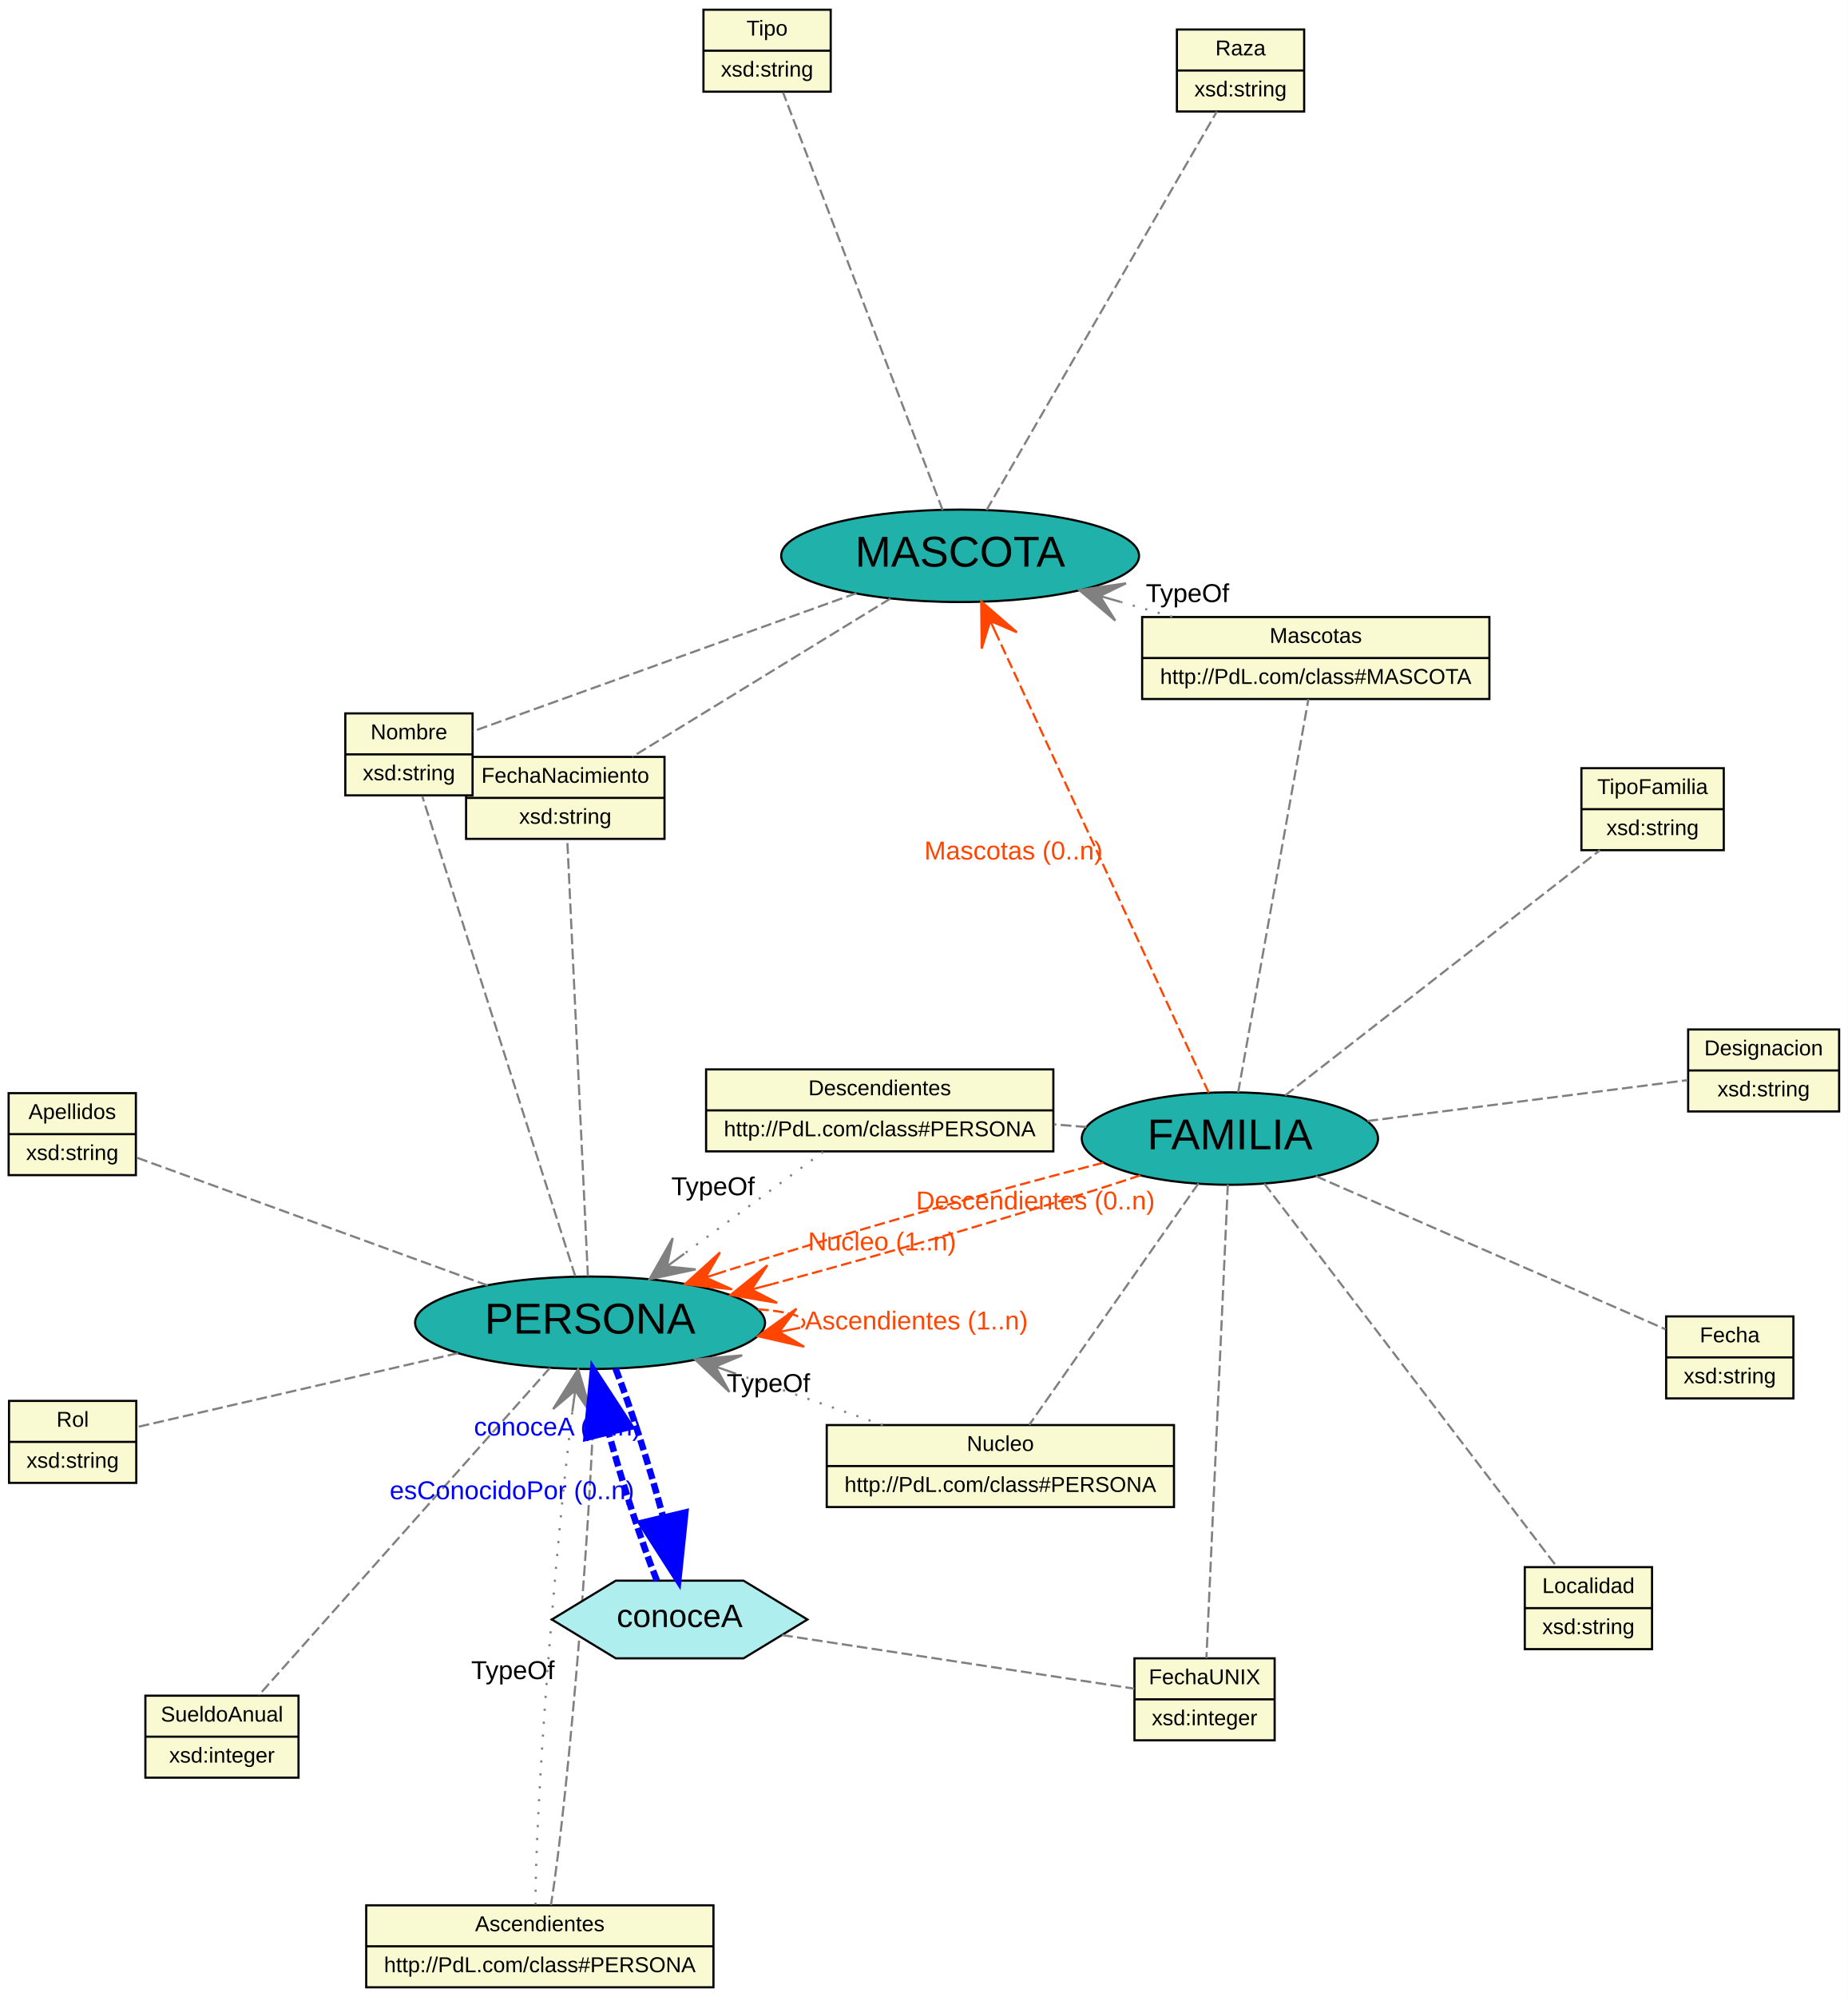
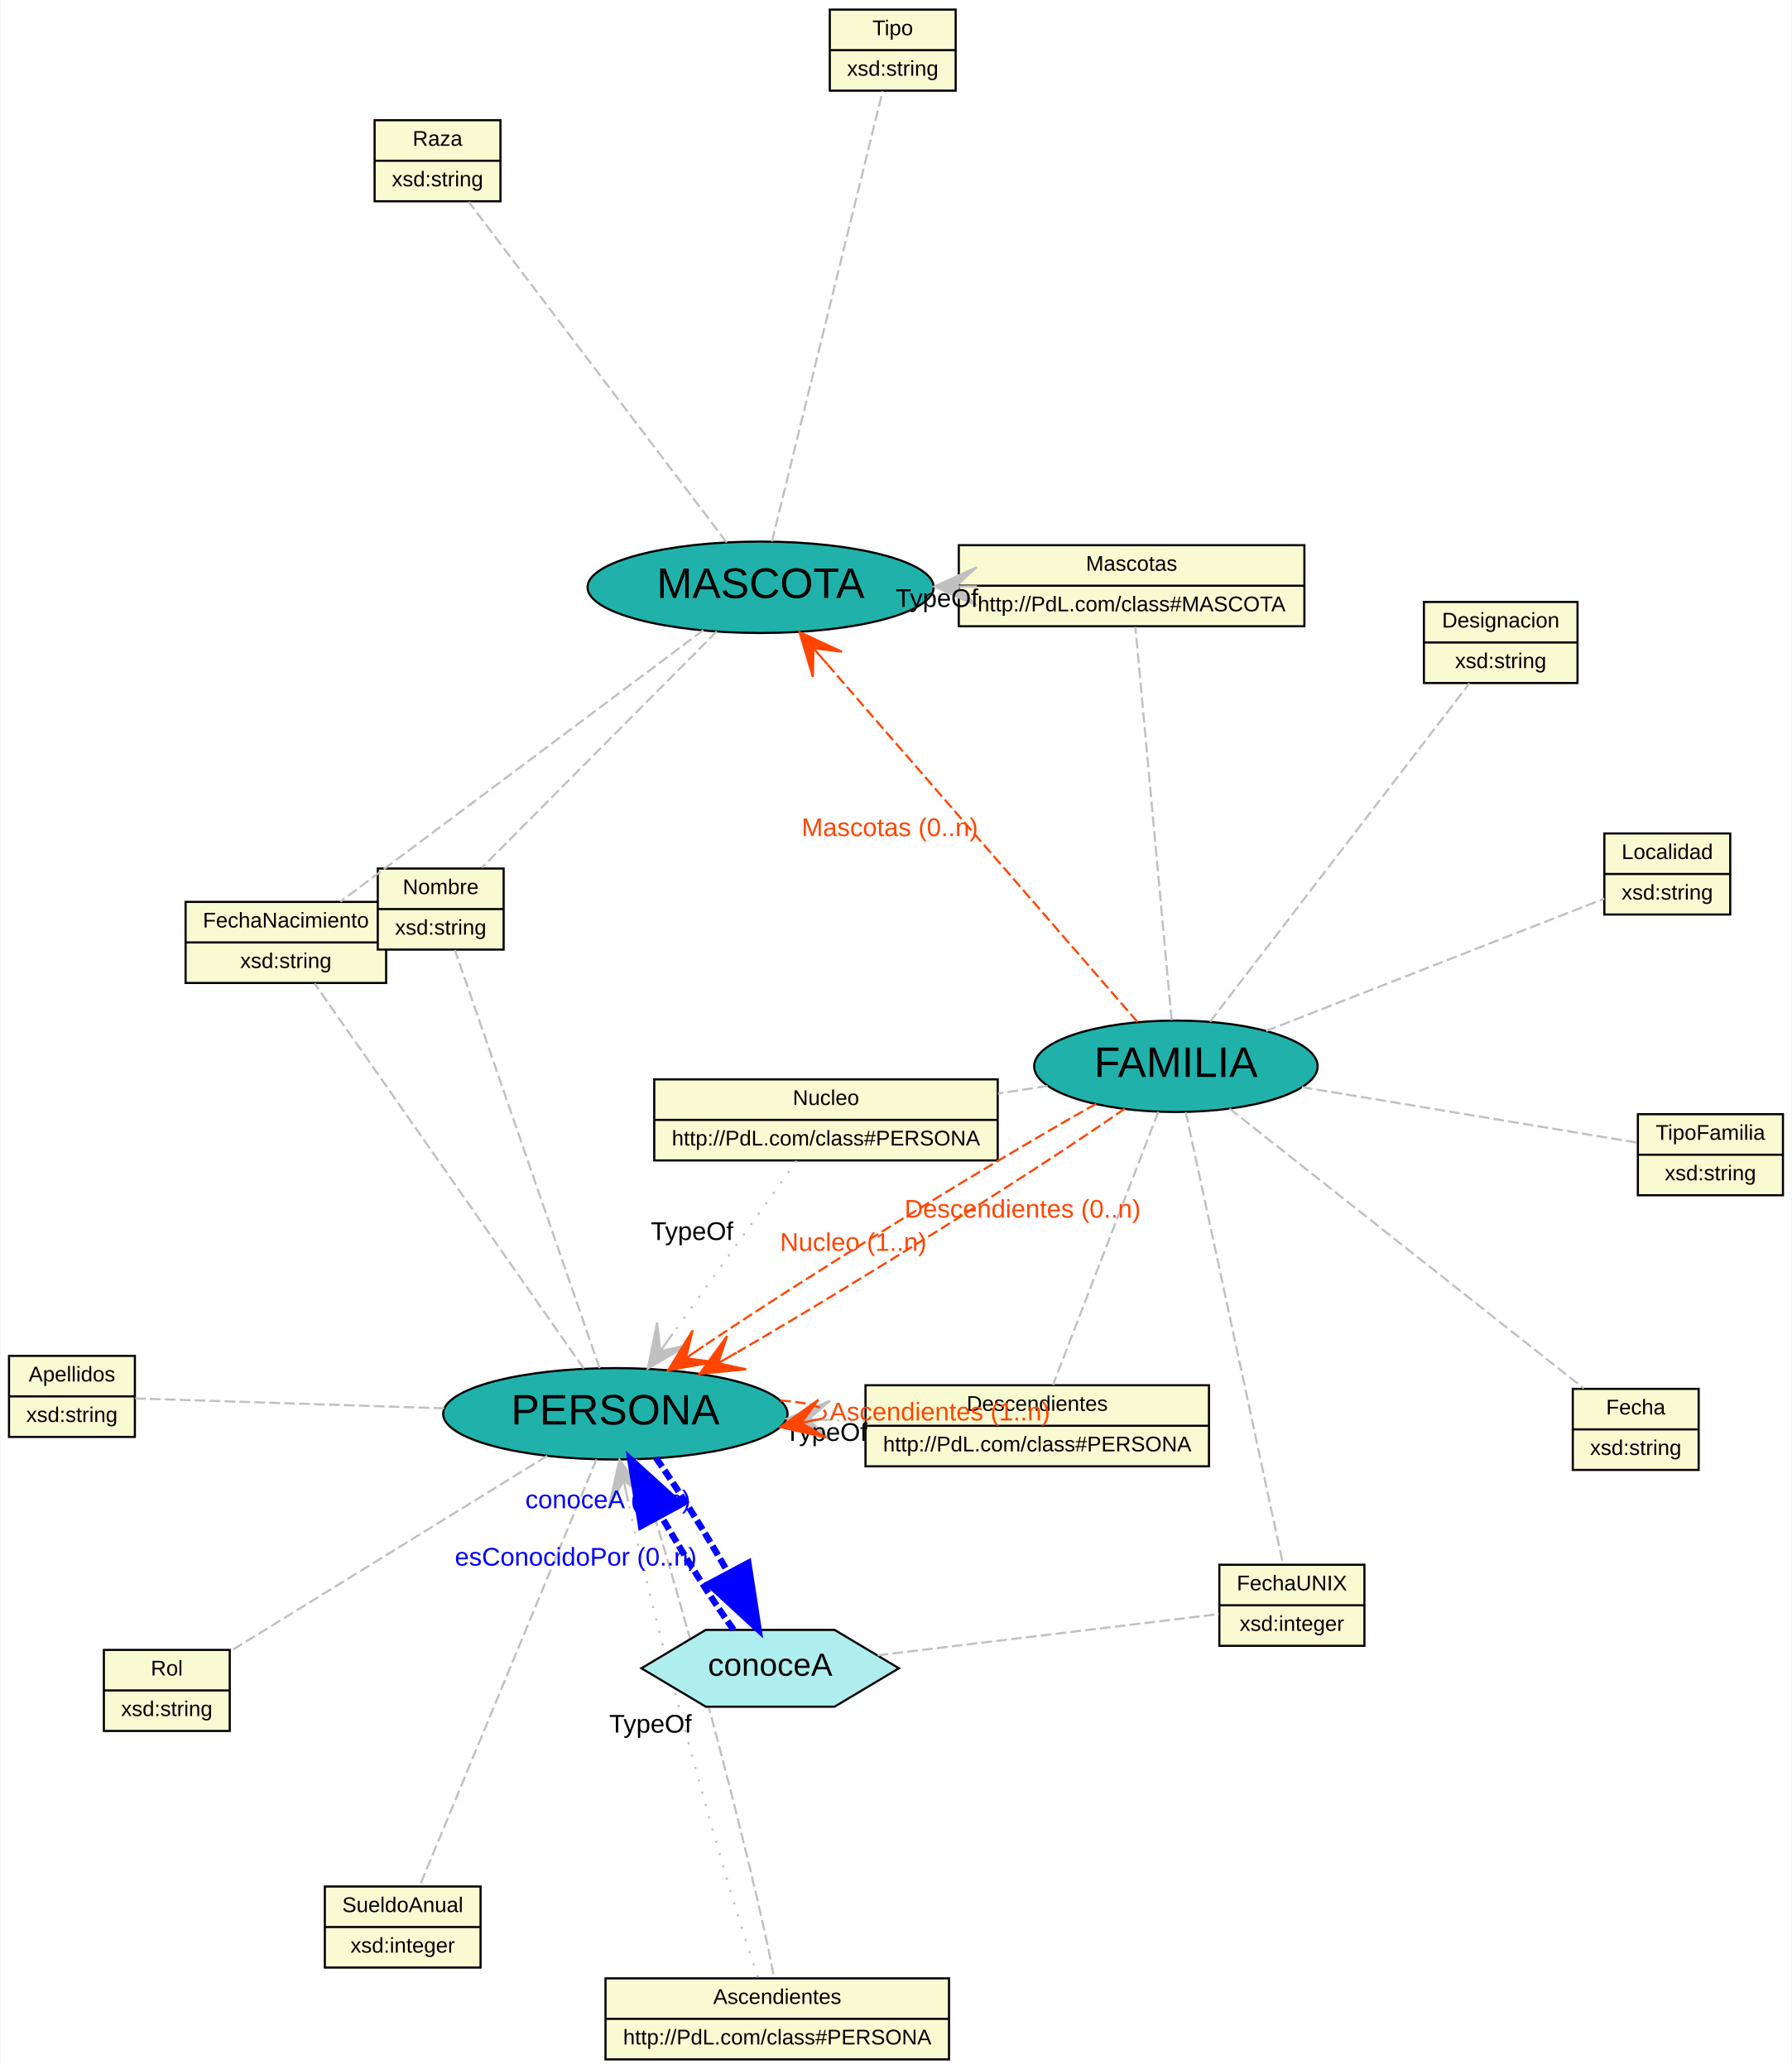
- <svg xmlns="http://www.w3.org/2000/svg" width="857pt" height="926pt" viewBox="0.00 0.00 856.71 925.69">
-   <g id="graph0" class="graph" transform="scale(1 1) rotate(0) translate(428.48 517.961)">
-     <polygon fill="white" stroke="none" points="-428.48,407.73 -428.48,-517.961 428.225,-517.961 428.225,407.73 -428.48,407.73" />
+ <svg xmlns="http://www.w3.org/2000/svg" width="840pt" height="970pt" viewBox="0.00 0.00 839.51 969.94">
+   <g id="graph0" class="graph" transform="scale(1 1) rotate(0) translate(4 965.9376)">
+     <polygon fill="#ffffff" stroke="transparent" points="-4,4 -4,-965.938 835.509,-965.938 835.509,4 -4,4" />
    <g id="node1" class="node">
-       <polygon fill="lightgoldenrodyellow" stroke="black" points="-424.48,26.758 -424.48,-11.242 -365.48,-11.242 -365.48,26.758 -424.48,26.758" />
-       <text text-anchor="middle" x="-394.98" y="0.757" font-family="Arial" font-size="10.00">Apellidos</text>
-       <polyline fill="none" stroke="black" points="-424.48,7.757 -365.48,7.757 " />
-       <text text-anchor="middle" x="-394.98" y="19.758" font-family="Arial" font-size="10.00">xsd:string</text>
+       <polygon fill="#fafad2" stroke="#000000" points="0,-292.314 0,-330.314 59,-330.314 59,-292.314 0,-292.314" />
+       <text text-anchor="middle" x="29.5" y="-318.314" font-family="Arial" font-size="10.00" fill="#000000">Apellidos</text>
+       <polyline fill="none" stroke="#000000" points="0,-311.314 59,-311.314 " />
+       <text text-anchor="middle" x="29.5" y="-299.314" font-family="Arial" font-size="10.00" fill="#000000">xsd:string</text>
    </g>
    <g id="node2" class="node">
-       <polygon fill="lightgoldenrodyellow" stroke="black" points="101.072,-193.94 101.072,-231.94 262.072,-231.94 262.072,-193.94 101.072,-193.94" />
-       <text text-anchor="middle" x="181.572" y="-219.94" font-family="Arial" font-size="10.00">Mascotas</text>
-       <polyline fill="none" stroke="black" points="101.072,-212.94 262.072,-212.94 " />
-       <text text-anchor="middle" x="181.572" y="-200.94" font-family="Arial" font-size="10.00">http://PdL.com/class#MASCOTA</text>
+       <polygon fill="#fafad2" stroke="#000000" points="445.193,-672.351 445.193,-710.351 607.193,-710.351 607.193,-672.351 445.193,-672.351" />
+       <text text-anchor="middle" x="526.193" y="-698.351" font-family="Arial" font-size="10.00" fill="#000000">Mascotas</text>
+       <polyline fill="none" stroke="#000000" points="445.193,-691.351 607.193,-691.351 " />
+       <text text-anchor="middle" x="526.193" y="-679.351" font-family="Arial" font-size="10.00" fill="#000000">http://PdL.com/class#MASCOTA</text>
    </g>
    <g id="node18" class="node">
-       <ellipse fill="lightseagreen" stroke="black" cx="16.675" cy="-260.318" rx="82.964" ry="21.429" />
-       <text text-anchor="middle" x="16.675" y="-255.318" font-family="Arial" font-size="20.00">MASCOTA</text>
+       <ellipse fill="#20b2aa" stroke="#000000" cx="352.31" cy="-690.622" rx="81.135" ry="21.429" />
+       <text text-anchor="middle" x="352.31" y="-685.622" font-family="Arial" font-size="20.00" fill="#000000">MASCOTA</text>
    </g>
    <g id="edge20" class="edge">
-       <path fill="none" stroke="grey" stroke-dasharray="1,5" d="M114.978,-232.074C107.156,-234.321 99.137,-236.625 91.217,-238.901" />
-       <polygon fill="grey" stroke="grey" points="71.899,-244.451 88.636,-230.278 81.51,-241.69 91.121,-238.928 91.121,-238.928 91.121,-238.928 81.51,-241.69 93.607,-247.578 71.899,-244.451 71.899,-244.451" />
-       <text text-anchor="middle" x="122.097" y="-238.887" font-family="Arial" font-size="12.00">TypeOf</text>
+       <path fill="none" stroke="#c0c0c0" stroke-dasharray="1,5" d="M445.106,-691.011C444.987,-691.01 444.868,-691.01 444.749,-691.01" />
+       <polygon fill="#c0c0c0" stroke="#c0c0c0" points="433.669,-690.963 453.707,-682.047 443.669,-691.005 453.669,-691.047 453.669,-691.047 453.669,-691.047 443.669,-691.005 453.631,-700.047 433.669,-690.963 433.669,-690.963" />
+       <text text-anchor="middle" x="434.928" y="-681.41" font-family="Arial" font-size="12.00" fill="#000000">TypeOf</text>
    </g>
    <g id="node3" class="node">
-       <polygon fill="lightgoldenrodyellow" stroke="black" points="344.022,130.25 344.022,92.25 403.022,92.25 403.022,130.25 344.022,130.25" />
-       <text text-anchor="middle" x="373.522" y="104.25" font-family="Arial" font-size="10.00">Fecha</text>
-       <polyline fill="none" stroke="black" points="344.022,111.25 403.022,111.25 " />
-       <text text-anchor="middle" x="373.522" y="123.25" font-family="Arial" font-size="10.00">xsd:string</text>
+       <polygon fill="#fafad2" stroke="#000000" points="733.001,-276.843 733.001,-314.843 792.001,-314.843 792.001,-276.843 733.001,-276.843" />
+       <text text-anchor="middle" x="762.501" y="-302.843" font-family="Arial" font-size="10.00" fill="#000000">Fecha</text>
+       <polyline fill="none" stroke="#000000" points="733.001,-295.843 792.001,-295.843 " />
+       <text text-anchor="middle" x="762.501" y="-283.843" font-family="Arial" font-size="10.00" fill="#000000">xsd:string</text>
    </g>
    <g id="node4" class="node">
-       <polygon fill="lightgoldenrodyellow" stroke="black" points="-212.384,-129.11 -212.384,-167.11 -120.384,-167.11 -120.384,-129.11 -212.384,-129.11" />
-       <text text-anchor="middle" x="-166.384" y="-155.11" font-family="Arial" font-size="10.00">FechaNacimiento</text>
-       <polyline fill="none" stroke="black" points="-212.384,-148.11 -120.384,-148.11 " />
-       <text text-anchor="middle" x="-166.384" y="-136.11" font-family="Arial" font-size="10.00">xsd:string</text>
+       <polygon fill="#fafad2" stroke="#000000" points="82.772,-505.127 82.772,-543.128 176.772,-543.128 176.772,-505.127 82.772,-505.127" />
+       <text text-anchor="middle" x="129.772" y="-531.128" font-family="Arial" font-size="10.00" fill="#000000">FechaNacimiento</text>
+       <polyline fill="none" stroke="#000000" points="82.772,-524.128 176.772,-524.128 " />
+       <text text-anchor="middle" x="129.772" y="-512.128" font-family="Arial" font-size="10.00" fill="#000000">xsd:string</text>
    </g>
    <g id="node5" class="node">
-       <polygon fill="lightgoldenrodyellow" stroke="black" points="-102.327,-475.461 -102.327,-513.461 -43.327,-513.461 -43.327,-475.461 -102.327,-475.461" />
-       <text text-anchor="middle" x="-72.827" y="-501.461" font-family="Arial" font-size="10.00">Tipo</text>
-       <polyline fill="none" stroke="black" points="-102.327,-494.461 -43.327,-494.461 " />
-       <text text-anchor="middle" x="-72.827" y="-482.461" font-family="Arial" font-size="10.00">xsd:string</text>
+       <polygon fill="#fafad2" stroke="#000000" points="384.731,-923.438 384.731,-961.438 443.731,-961.438 443.731,-923.438 384.731,-923.438" />
+       <text text-anchor="middle" x="414.231" y="-949.438" font-family="Arial" font-size="10.00" fill="#000000">Tipo</text>
+       <polyline fill="none" stroke="#000000" points="384.731,-942.438 443.731,-942.438 " />
+       <text text-anchor="middle" x="414.231" y="-930.438" font-family="Arial" font-size="10.00" fill="#000000">xsd:string</text>
    </g>
    <g id="node6" class="node">
-       <polygon fill="lightgoldenrodyellow" stroke="black" points="-101.101,15.743 -101.101,-22.257 59.899,-22.257 59.899,15.743 -101.101,15.743" />
-       <text text-anchor="middle" x="-20.601" y="-10.257" font-family="Arial" font-size="10.00">Descendientes</text>
-       <polyline fill="none" stroke="black" points="-101.101,-3.257 59.899,-3.257 " />
-       <text text-anchor="middle" x="-20.601" y="8.743" font-family="Arial" font-size="10.00">http://PdL.com/class#PERSONA</text>
+       <polygon fill="#fafad2" stroke="#000000" points="401.466,-278.535 401.466,-316.535 562.466,-316.535 562.466,-278.535 401.466,-278.535" />
+       <text text-anchor="middle" x="481.966" y="-304.535" font-family="Arial" font-size="10.00" fill="#000000">Descendientes</text>
+       <polyline fill="none" stroke="#000000" points="401.466,-297.535 562.466,-297.535 " />
+       <text text-anchor="middle" x="481.966" y="-285.535" font-family="Arial" font-size="10.00" fill="#000000">http://PdL.com/class#PERSONA</text>
    </g>
    <g id="node17" class="node">
-       <ellipse fill="lightseagreen" stroke="black" cx="-154.894" cy="95.194" rx="81.135" ry="21.429" />
-       <text text-anchor="middle" x="-154.894" y="100.194" font-family="Arial" font-size="20.00">PERSONA</text>
+       <ellipse fill="#20b2aa" stroke="#000000" cx="284.225" cy="-303.148" rx="80.721" ry="21.429" />
+       <text text-anchor="middle" x="284.225" y="-298.148" font-family="Arial" font-size="20.00" fill="#000000">PERSONA</text>
    </g>
    <g id="edge21" class="edge">
-       <path fill="none" stroke="grey" stroke-dasharray="1,5" d="M-46.813,15.959C-65.032,29.316 -89.754,47.439 -110.955,62.982" />
-       <polygon fill="grey" stroke="grey" points="-127.363,75.011 -105.912,70.445 -119.298,69.099 -111.233,63.186 -111.233,63.186 -111.233,63.186 -119.298,69.099 -116.555,55.928 -127.363,75.011 -127.363,75.011" />
-       <text text-anchor="middle" x="-97.884" y="36.071" font-family="Arial" font-size="12.00">TypeOf</text>
+       <path fill="none" stroke="#c0c0c0" stroke-dasharray="1,5" d="M401.252,-299.826C395.784,-299.982 390.239,-300.139 384.688,-300.296" />
+       <polygon fill="#c0c0c0" stroke="#c0c0c0" points="364.681,-300.864 384.418,-291.3 374.677,-300.581 384.673,-300.297 384.673,-300.297 384.673,-300.297 374.677,-300.581 384.929,-309.293 364.681,-300.864 364.681,-300.864" />
+       <text text-anchor="middle" x="382.97" y="-290.461" font-family="Arial" font-size="12.00" fill="#000000">TypeOf</text>
    </g>
    <g id="node7" class="node">
-       <polygon fill="lightgoldenrodyellow" stroke="black" points="117.187,-466.282 117.187,-504.282 176.187,-504.282 176.187,-466.282 117.187,-466.282" />
-       <text text-anchor="middle" x="146.687" y="-492.282" font-family="Arial" font-size="10.00">Raza</text>
-       <polyline fill="none" stroke="black" points="117.187,-485.282 176.187,-485.282 " />
-       <text text-anchor="middle" x="146.687" y="-473.282" font-family="Arial" font-size="10.00">xsd:string</text>
+       <polygon fill="#fafad2" stroke="#000000" points="171.369,-871.576 171.369,-909.576 230.369,-909.576 230.369,-871.576 171.369,-871.576" />
+       <text text-anchor="middle" x="200.869" y="-897.576" font-family="Arial" font-size="10.00" fill="#000000">Raza</text>
+       <polyline fill="none" stroke="#000000" points="171.369,-890.576 230.369,-890.576 " />
+       <text text-anchor="middle" x="200.869" y="-878.576" font-family="Arial" font-size="10.00" fill="#000000">xsd:string</text>
    </g>
    <g id="node8" class="node">
-       <polygon fill="lightgoldenrodyellow" stroke="black" points="278.479,246.476 278.479,208.476 337.479,208.476 337.479,246.476 278.479,246.476" />
-       <text text-anchor="middle" x="307.979" y="220.476" font-family="Arial" font-size="10.00">Localidad</text>
-       <polyline fill="none" stroke="black" points="278.479,227.476 337.479,227.476 " />
-       <text text-anchor="middle" x="307.979" y="239.476" font-family="Arial" font-size="10.00">xsd:string</text>
+       <polygon fill="#fafad2" stroke="#000000" points="747.794,-537.213 747.794,-575.213 806.794,-575.213 806.794,-537.213 747.794,-537.213" />
+       <text text-anchor="middle" x="777.294" y="-563.213" font-family="Arial" font-size="10.00" fill="#000000">Localidad</text>
+       <polyline fill="none" stroke="#000000" points="747.794,-556.213 806.794,-556.213 " />
+       <text text-anchor="middle" x="777.294" y="-544.213" font-family="Arial" font-size="10.00" fill="#000000">xsd:string</text>
    </g>
    <g id="node9" class="node">
-       <polygon fill="lightgoldenrodyellow" stroke="black" points="-424.296,169.41 -424.296,131.41 -365.296,131.41 -365.296,169.41 -424.296,169.41" />
-       <text text-anchor="middle" x="-394.796" y="143.41" font-family="Arial" font-size="10.00">Rol</text>
-       <polyline fill="none" stroke="black" points="-424.296,150.41 -365.296,150.41 " />
-       <text text-anchor="middle" x="-394.796" y="162.41" font-family="Arial" font-size="10.00">xsd:string</text>
+       <polygon fill="#fafad2" stroke="#000000" points="44.471,-154.47 44.471,-192.47 103.471,-192.47 103.471,-154.47 44.471,-154.47" />
+       <text text-anchor="middle" x="73.971" y="-180.47" font-family="Arial" font-size="10.00" fill="#000000">Rol</text>
+       <polyline fill="none" stroke="#000000" points="44.471,-173.47 103.471,-173.47 " />
+       <text text-anchor="middle" x="73.971" y="-161.47" font-family="Arial" font-size="10.00" fill="#000000">xsd:string</text>
    </g>
    <g id="node10" class="node">
-       <polygon fill="lightgoldenrodyellow" stroke="black" points="-361.075,306.06 -361.075,268.06 -290.075,268.06 -290.075,306.06 -361.075,306.06" />
-       <text text-anchor="middle" x="-325.575" y="280.06" font-family="Arial" font-size="10.00">SueldoAnual</text>
-       <polyline fill="none" stroke="black" points="-361.075,287.06 -290.075,287.06 " />
-       <text text-anchor="middle" x="-325.575" y="299.06" font-family="Arial" font-size="10.00">xsd:integer</text>
+       <polygon fill="#fafad2" stroke="#000000" points="148.037,-43.554 148.037,-81.554 221.037,-81.554 221.037,-43.554 148.037,-43.554" />
+       <text text-anchor="middle" x="184.537" y="-69.554" font-family="Arial" font-size="10.00" fill="#000000">SueldoAnual</text>
+       <polyline fill="none" stroke="#000000" points="148.037,-62.554 221.037,-62.554 " />
+       <text text-anchor="middle" x="184.537" y="-50.554" font-family="Arial" font-size="10.00" fill="#000000">xsd:integer</text>
    </g>
    <g id="node11" class="node">
-       <polygon fill="lightgoldenrodyellow" stroke="black" points="97.505,288.747 97.505,250.747 162.505,250.747 162.505,288.747 97.505,288.747" />
-       <text text-anchor="middle" x="130.005" y="262.747" font-family="Arial" font-size="10.00">FechaUNIX</text>
-       <polyline fill="none" stroke="black" points="97.505,269.747 162.505,269.747 " />
-       <text text-anchor="middle" x="130.005" y="281.747" font-family="Arial" font-size="10.00">xsd:integer</text>
+       <polygon fill="#fafad2" stroke="#000000" points="567.329,-194.385 567.329,-232.385 635.329,-232.385 635.329,-194.385 567.329,-194.385" />
+       <text text-anchor="middle" x="601.329" y="-220.385" font-family="Arial" font-size="10.00" fill="#000000">FechaUNIX</text>
+       <polyline fill="none" stroke="#000000" points="567.329,-213.385 635.329,-213.385 " />
+       <text text-anchor="middle" x="601.329" y="-201.385" font-family="Arial" font-size="10.00" fill="#000000">xsd:integer</text>
    </g>
    <g id="node12" class="node">
-       <polygon fill="lightgoldenrodyellow" stroke="black" points="-45.17,180.613 -45.17,142.613 115.83,142.613 115.83,180.613 -45.17,180.613" />
-       <text text-anchor="middle" x="35.33" y="154.613" font-family="Arial" font-size="10.00">Nucleo</text>
-       <polyline fill="none" stroke="black" points="-45.17,161.613 115.83,161.613 " />
-       <text text-anchor="middle" x="35.33" y="173.613" font-family="Arial" font-size="10.00">http://PdL.com/class#PERSONA</text>
+       <polygon fill="#fafad2" stroke="#000000" points="302.447,-421.93 302.447,-459.93 463.447,-459.93 463.447,-421.93 302.447,-421.93" />
+       <text text-anchor="middle" x="382.947" y="-447.93" font-family="Arial" font-size="10.00" fill="#000000">Nucleo</text>
+       <polyline fill="none" stroke="#000000" points="302.447,-440.93 463.447,-440.93 " />
+       <text text-anchor="middle" x="382.947" y="-428.93" font-family="Arial" font-size="10.00" fill="#000000">http://PdL.com/class#PERSONA</text>
    </g>
    <g id="edge22" class="edge">
-       <path fill="none" stroke="grey" stroke-dasharray="1,5" d="M-19.181,142.58C-40.409,135.168 -64.959,126.596 -87.294,118.797" />
-       <polygon fill="grey" stroke="grey" points="-106.213,112.192 -90.298,127.281 -96.772,115.488 -87.331,118.785 -87.331,118.785 -87.331,118.785 -96.772,115.488 -84.364,110.288 -106.213,112.192 -106.213,112.192" />
-       <text text-anchor="middle" x="-72.237" y="127.289" font-family="Arial" font-size="12.00">TypeOf</text>
+       <path fill="none" stroke="#c0c0c0" stroke-dasharray="1,5" d="M369.22,-421.772C354.254,-400.885 329.931,-366.938 311.131,-340.699" />
+       <polygon fill="#c0c0c0" stroke="#c0c0c0" points="299.454,-324.403 318.419,-335.418 305.279,-332.531 311.103,-340.66 311.103,-340.66 311.103,-340.66 305.279,-332.531 303.787,-345.902 299.454,-324.403 299.454,-324.403" />
+       <text text-anchor="middle" x="320.175" y="-384.635" font-family="Arial" font-size="12.00" fill="#000000">TypeOf</text>
    </g>
    <g id="node13" class="node">
-       <polygon fill="lightgoldenrodyellow" stroke="black" points="-268.377,-149.276 -268.377,-187.276 -209.377,-187.276 -209.377,-149.276 -268.377,-149.276" />
-       <text text-anchor="middle" x="-238.877" y="-175.276" font-family="Arial" font-size="10.00">Nombre</text>
-       <polyline fill="none" stroke="black" points="-268.377,-168.276 -209.377,-168.276 " />
-       <text text-anchor="middle" x="-238.877" y="-156.276" font-family="Arial" font-size="10.00">xsd:string</text>
+       <polygon fill="#fafad2" stroke="#000000" points="172.853,-520.772 172.853,-558.772 231.853,-558.772 231.853,-520.772 172.853,-520.772" />
+       <text text-anchor="middle" x="202.353" y="-546.772" font-family="Arial" font-size="10.00" fill="#000000">Nombre</text>
+       <polyline fill="none" stroke="#000000" points="172.853,-539.772 231.853,-539.772 " />
+       <text text-anchor="middle" x="202.353" y="-527.772" font-family="Arial" font-size="10.00" fill="#000000">xsd:string</text>
    </g>
    <g id="node14" class="node">
-       <polygon fill="lightgoldenrodyellow" stroke="black" points="-258.688,403.23 -258.688,365.23 -97.689,365.23 -97.689,403.23 -258.688,403.23" />
-       <text text-anchor="middle" x="-178.188" y="377.23" font-family="Arial" font-size="10.00">Ascendientes</text>
-       <polyline fill="none" stroke="black" points="-258.688,384.23 -97.689,384.23 " />
-       <text text-anchor="middle" x="-178.188" y="396.23" font-family="Arial" font-size="10.00">http://PdL.com/class#PERSONA</text>
+       <polygon fill="#fafad2" stroke="#000000" points="279.611,-.5 279.611,-38.5 440.611,-38.5 440.611,-.5 279.611,-.5" />
+       <text text-anchor="middle" x="360.111" y="-26.5" font-family="Arial" font-size="10.00" fill="#000000">Ascendientes</text>
+       <polyline fill="none" stroke="#000000" points="279.611,-19.5 440.611,-19.5 " />
+       <text text-anchor="middle" x="360.111" y="-7.5" font-family="Arial" font-size="10.00" fill="#000000">http://PdL.com/class#PERSONA</text>
    </g>
    <g id="edge23" class="edge">
-       <path fill="none" stroke="grey" stroke-dasharray="1,5" d="M-180.208,364.979C-180.223,318.617 -171.111,199.931 -163.158,136.548" />
-       <polygon fill="grey" stroke="grey" points="-160.41,116.645 -172.061,135.226 -161.778,126.551 -163.146,136.457 -163.146,136.457 -163.146,136.457 -161.778,126.551 -154.23,137.688 -160.41,116.645 -160.41,116.645" />
-       <text text-anchor="middle" x="-190.683" y="260.364" font-family="Arial" font-size="12.00">TypeOf</text>
+       <path fill="none" stroke="#c0c0c0" stroke-dasharray="1,5" d="M351.076,-38.942C335.11,-84.606 303.973,-199.472 290.275,-261.646" />
+       <polygon fill="#c0c0c0" stroke="#c0c0c0" points="286.144,-281.591 281.387,-260.182 288.172,-271.799 290.2,-262.007 290.2,-262.007 290.2,-262.007 288.172,-271.799 299.013,-263.832 286.144,-281.591 286.144,-281.591" />
+       <text text-anchor="middle" x="300.675" y="-153.694" font-family="Arial" font-size="12.00" fill="#000000">TypeOf</text>
    </g>
    <g id="node15" class="node">
-       <polygon fill="lightgoldenrodyellow" stroke="black" points="354.225,-2.759 354.225,-40.759 424.225,-40.759 424.225,-2.759 354.225,-2.759" />
-       <text text-anchor="middle" x="389.225" y="-28.759" font-family="Arial" font-size="10.00">Designacion</text>
-       <polyline fill="none" stroke="black" points="354.225,-21.759 424.225,-21.759 " />
-       <text text-anchor="middle" x="389.225" y="-9.759" font-family="Arial" font-size="10.00">xsd:string</text>
+       <polygon fill="#fafad2" stroke="#000000" points="663.215,-645.74 663.215,-683.74 735.215,-683.74 735.215,-645.74 663.215,-645.74" />
+       <text text-anchor="middle" x="699.215" y="-671.74" font-family="Arial" font-size="10.00" fill="#000000">Designacion</text>
+       <polyline fill="none" stroke="#000000" points="663.215,-664.74 735.215,-664.74 " />
+       <text text-anchor="middle" x="699.215" y="-652.74" font-family="Arial" font-size="10.00" fill="#000000">xsd:string</text>
    </g>
    <g id="node16" class="node">
-       <polygon fill="lightgoldenrodyellow" stroke="black" points="304.734,-123.876 304.734,-161.876 370.734,-161.876 370.734,-123.876 304.734,-123.876" />
-       <text text-anchor="middle" x="337.734" y="-149.876" font-family="Arial" font-size="10.00">TipoFamilia</text>
-       <polyline fill="none" stroke="black" points="304.734,-142.876 370.734,-142.876 " />
-       <text text-anchor="middle" x="337.734" y="-130.876" font-family="Arial" font-size="10.00">xsd:string</text>
+       <polygon fill="#fafad2" stroke="#000000" points="763.509,-405.603 763.509,-443.603 831.509,-443.603 831.509,-405.603 763.509,-405.603" />
+       <text text-anchor="middle" x="797.509" y="-431.603" font-family="Arial" font-size="10.00" fill="#000000">TipoFamilia</text>
+       <polyline fill="none" stroke="#000000" points="763.509,-424.603 831.509,-424.603 " />
+       <text text-anchor="middle" x="797.509" y="-412.603" font-family="Arial" font-size="10.00" fill="#000000">xsd:string</text>
    </g>
    <g id="edge2" class="edge">
-       <path fill="none" stroke="grey" stroke-dasharray="5,2" d="M-202.327,77.919C-250.84,60.251 -324.697,33.354 -365.43,18.519" />
+       <path fill="none" stroke="#c0c0c0" stroke-dasharray="5,2" d="M203.978,-305.721C154.688,-307.301 94.437,-309.232 59.179,-310.363" />
    </g>
    <g id="edge4" class="edge">
-       <path fill="none" stroke="grey" stroke-dasharray="5,2" d="M-155.913,73.602C-158.132,26.617 -163.368,-84.262 -165.479,-128.948" />
+       <path fill="none" stroke="#c0c0c0" stroke-dasharray="5,2" d="M269.416,-324.336C239.44,-367.223 171.992,-463.722 143.206,-504.908" />
    </g>
    <g id="edge3" class="edge">
-       <path fill="none" stroke="grey" stroke-dasharray="5,2" d="M-216.052,109.27C-263.807,120.261 -328.079,135.054 -365.116,143.579" />
+       <path fill="none" stroke="#c0c0c0" stroke-dasharray="5,2" d="M252.292,-283.453C211.855,-258.512 142.734,-215.881 103.483,-191.671" />
    </g>
    <g id="edge5" class="edge">
-       <path fill="none" stroke="grey" stroke-dasharray="5,2" d="M-173.485,116.092C-206.835,153.582 -276.344,231.718 -308.535,267.905" />
+       <path fill="none" stroke="#c0c0c0" stroke-dasharray="5,2" d="M275.379,-281.797C256.175,-235.45 210.922,-126.233 192.525,-81.831" />
    </g>
    <g id="edge1" class="edge">
-       <path fill="none" stroke="grey" stroke-dasharray="5,2" d="M-161.766,73.633C-177.789,23.367 -217.42,-100.96 -232.716,-148.948" />
+       <path fill="none" stroke="#c0c0c0" stroke-dasharray="5,2" d="M276.815,-324.564C260.992,-370.297 224.112,-476.885 208.996,-520.573" />
    </g>
    <g id="edge6" class="edge">
-       <path fill="none" stroke="grey" stroke-dasharray="5,2" d="M-152.88,116.748C-153.19,171.178 -164.71,313.5 -173.047,365.152" />
+       <path fill="none" stroke="#c0c0c0" stroke-dasharray="5,2" d="M293.892,-281.884C312.267,-228.581 349.25,-89.953 358.611,-38.808" />
    </g>
    <g id="edge24" class="edge">
-       <path fill="none" stroke="orangered" stroke-dasharray="5,2" d="M-77.029,88.949C-64.315,89.843 -55.576,91.924 -55.576,95.194 -55.576,96.011 -56.123,96.754 -57.14,97.423" />
-       <polygon fill="orangered" stroke="orangered" points="-77.029,101.439 -55.644,106.303 -67.227,99.46 -57.425,97.481 -57.425,97.481 -57.425,97.481 -67.227,99.46 -59.206,88.659 -77.029,101.439 -77.029,101.439" />
-       <text text-anchor="middle" x="-3.576" y="98.294" font-family="Arial" font-size="12.00" fill="orangered">Ascendientes (1..n) </text>
+       <path fill="none" stroke="#ff4500" stroke-dasharray="5,2" d="M361.535,-309.393C374.16,-308.499 382.836,-306.418 382.836,-303.148 382.836,-302.331 382.293,-301.587 381.283,-300.918" />
+       <polygon fill="#ff4500" stroke="#ff4500" points="361.535,-296.903 382.928,-292.069 371.335,-298.896 381.134,-300.888 381.134,-300.888 381.134,-300.888 371.335,-298.896 379.341,-309.708 361.535,-296.903 361.535,-296.903" />
+       <text text-anchor="middle" x="436.336" y="-300.048" font-family="Arial" font-size="12.00" fill="#ff4500">Ascendientes (1..n) </text>
    </g>
    <g id="node20" class="node">
-       <polygon fill="paleturquoise" stroke="black" points="-54.116,232.744 -83.743,214.744 -142.995,214.744 -172.622,232.744 -142.995,250.744 -83.743,250.744 -54.116,232.744" />
-       <text text-anchor="middle" x="-113.369" y="236.244" font-family="Arial" font-size="15.00">conoceA</text>
+       <polygon fill="#afeeee" stroke="#000000" points="417.141,-183.85 386.962,-201.85 326.604,-201.85 296.426,-183.85 326.604,-165.85 386.962,-165.85 417.141,-183.85" />
+       <text text-anchor="middle" x="356.783" y="-180.35" font-family="Arial" font-size="15.00" fill="#000000">conoceA</text>
    </g>
    <g id="edge28" class="edge">
-       <path fill="none" stroke="blue" stroke-width="3" stroke-dasharray="5,2" d="M-143.091,116.414C-135.935,134.74 -127.316,161.871 -121.002,185.328" />
-       <polygon fill="blue" stroke="blue" stroke-width="3" points="-110.735,183.119 -114.007,214.735 -131.165,187.979 -110.735,183.119" />
-       <text text-anchor="middle" x="-170.047" y="147.471" font-family="Arial" font-size="12.00" fill="blue">conoceA (0..n)</text>
+       <path fill="none" stroke="#0000ff" stroke-width="3" stroke-dasharray="5,2" d="M303.263,-282.439C313.746,-267.575 326.615,-247.028 337.171,-228.525" />
+       <polygon fill="#0000ff" stroke="#0000ff" stroke-width="3" points="346.54,-233.27 351.364,-201.854 328.001,-223.405 346.54,-233.27" />
+       <text text-anchor="middle" x="280.717" y="-258.882" font-family="Arial" font-size="12.00" fill="#0000ff">conoceA (0..n)</text>
    </g>
    <g id="edge10" class="edge">
-       <path fill="none" stroke="grey" stroke-dasharray="5,2" d="M-15.63,-240.516C-49.4,-219.816 -102.017,-187.564 -135.316,-167.153" />
+       <path fill="none" stroke="#c0c0c0" stroke-dasharray="5,2" d="M325.467,-670.539C282.232,-638.192 197.741,-574.979 155.336,-543.253" />
    </g>
    <g id="edge7" class="edge">
-       <path fill="none" stroke="grey" stroke-dasharray="5,2" d="M8.575,-281.51C-8.681,-326.651 -48.84,-431.709 -65.441,-475.139" />
+       <path fill="none" stroke="#c0c0c0" stroke-dasharray="5,2" d="M357.59,-712.092C369.464,-760.38 398.122,-876.928 409.479,-923.116" />
    </g>
    <g id="edge9" class="edge">
-       <path fill="none" stroke="grey" stroke-dasharray="5,2" d="M28.907,-281.482C54.128,-325.124 111.568,-424.514 135.694,-466.26" />
+       <path fill="none" stroke="#c0c0c0" stroke-dasharray="5,2" d="M336.39,-711.643C306.849,-750.647 243.968,-833.671 215.46,-871.311" />
    </g>
    <g id="edge8" class="edge">
-       <path fill="none" stroke="grey" stroke-dasharray="5,2" d="M-31.392,-243.006C-83.732,-224.155 -165.78,-194.603 -209.363,-178.906" />
+       <path fill="none" stroke="#c0c0c0" stroke-dasharray="5,2" d="M331.774,-669.963C302.737,-640.753 250.063,-587.766 221.692,-559.226" />
    </g>
    <g id="node19" class="node">
-       <ellipse fill="lightseagreen" stroke="black" cx="141.764" cy="9.797" rx="68.679" ry="21.429" />
-       <text text-anchor="middle" x="141.764" y="14.797" font-family="Arial" font-size="20.00">FAMILIA</text>
+       <ellipse fill="#20b2aa" stroke="#000000" cx="546.957" cy="-466.067" rx="66.436" ry="21.429" />
+       <text text-anchor="middle" x="546.957" y="-461.067" font-family="Arial" font-size="20.00" fill="#000000">FAMILIA</text>
    </g>
    <g id="edge18" class="edge">
-       <path fill="none" stroke="grey" stroke-dasharray="5,2" d="M145.581,-11.56C153.326,-54.896 170.778,-152.545 178.165,-193.881" />
+       <path fill="none" stroke="#c0c0c0" stroke-dasharray="5,2" d="M544.966,-487.669C540.926,-531.5 531.823,-630.265 527.97,-672.073" />
    </g>
    <g id="edge12" class="edge">
-       <path fill="none" stroke="grey" stroke-dasharray="5,2" d="M181.604,27.237C227.678,47.406 302.465,80.145 343.761,98.222" />
+       <path fill="none" stroke="#c0c0c0" stroke-dasharray="5,2" d="M572.105,-446.207C613.86,-413.231 696.969,-347.596 738.175,-315.054" />
    </g>
    <g id="edge17" class="edge">
-       <path fill="none" stroke="grey" stroke-dasharray="5,2" d="M75.255,4.45C70.263,4.048 65.195,3.641 60.129,3.234" />
+       <path fill="none" stroke="#c0c0c0" stroke-dasharray="5,2" d="M538.726,-444.723C525.952,-411.596 501.554,-348.329 489.33,-316.63" />
    </g>
    <g id="edge13" class="edge">
-       <path fill="none" stroke="grey" stroke-dasharray="5,2" d="M157.701,30.669C189.878,72.808 262.178,167.495 293.287,208.236" />
+       <path fill="none" stroke="#c0c0c0" stroke-dasharray="5,2" d="M589.205,-482.602C635.181,-500.595 707.495,-528.896 747.749,-544.65" />
    </g>
    <g id="edge11" class="edge">
-       <path fill="none" stroke="grey" stroke-dasharray="5,2" d="M140.802,31.07C138.558,80.664 133.01,203.33 130.868,250.677" />
+       <path fill="none" stroke="#c0c0c0" stroke-dasharray="5,2" d="M551.593,-444.524C562.045,-395.95 587.308,-278.544 597.23,-232.432" />
    </g>
    <g id="edge16" class="edge">
-       <path fill="none" stroke="grey" stroke-dasharray="5,2" d="M127.188,30.588C106.464,60.148 68.779,113.902 48.724,142.508" />
+       <path fill="none" stroke="#c0c0c0" stroke-dasharray="5,2" d="M486.817,-456.85C479.229,-455.687 471.371,-454.483 463.531,-453.281" />
    </g>
    <g id="edge15" class="edge">
-       <path fill="none" stroke="grey" stroke-dasharray="5,2" d="M205.491,1.67C252.749,-4.356 315.415,-12.347 353.996,-17.267" />
+       <path fill="none" stroke="#c0c0c0" stroke-dasharray="5,2" d="M562.964,-486.953C592.664,-525.708 655.884,-608.2 684.545,-645.598" />
    </g>
    <g id="edge14" class="edge">
-       <path fill="none" stroke="grey" stroke-dasharray="5,2" d="M167.384,-10.162C205.356,-39.745 276.089,-94.85 313.342,-123.872" />
+       <path fill="none" stroke="#c0c0c0" stroke-dasharray="5,2" d="M606.017,-456.293C655.062,-448.177 723.109,-436.916 763.494,-430.232" />
    </g>
    <g id="edge25" class="edge">
-       <path fill="none" stroke="orangered" stroke-dasharray="5,2" d="M100.304,26.846C56.298,41.528 -14.449,62.315 -70.307,77.222" />
-       <polygon fill="orangered" stroke="orangered" points="-89.755,82.328 -68.125,85.954 -80.083,79.788 -70.41,77.249 -70.41,77.249 -70.41,77.249 -80.083,79.788 -72.696,68.544 -89.755,82.328 -89.755,82.328" />
-       <text text-anchor="middle" x="-19.502" y="61.634" font-family="Arial" font-size="12.00" fill="orangered">Nucleo (1..n) </text>
+       <path fill="none" stroke="#ff4500" stroke-dasharray="5,2" d="M523.041,-446.244C482.216,-417.623 398.133,-364.956 341.429,-332.046" />
+       <polygon fill="#ff4500" stroke="#ff4500" points="323.71,-321.908 345.539,-324.029 332.39,-326.875 341.07,-331.841 341.07,-331.841 341.07,-331.841 332.39,-326.875 336.6,-339.652 323.71,-321.908 323.71,-321.908" />
+       <text text-anchor="middle" x="395.735" y="-379.545" font-family="Arial" font-size="12.00" fill="#ff4500">Nucleo (1..n) </text>
    </g>
    <g id="edge26" class="edge">
-       <path fill="none" stroke="orangered" stroke-dasharray="5,2" d="M83.055,21.017C32.548,33.847 -40.13,54.689 -91.855,71.131" />
-       <polygon fill="orangered" stroke="orangered" points="-110.904,77.304 -89.104,79.7 -101.391,74.222 -91.878,71.139 -91.878,71.139 -91.878,71.139 -101.391,74.222 -94.653,62.577 -110.904,77.304 -110.904,77.304" />
-       <text text-anchor="middle" x="51.6" y="42.674" font-family="Arial" font-size="12.00" fill="orangered">Descendientes (0..n) </text>
+       <path fill="none" stroke="#ff4500" stroke-dasharray="5,2" d="M509.56,-448.478C460.899,-421.243 376.215,-368.903 325.655,-334.957" />
+       <polygon fill="#ff4500" stroke="#ff4500" points="309.005,-323.576 330.595,-327.432 317.261,-329.219 325.516,-334.862 325.516,-334.862 325.516,-334.862 317.261,-329.219 320.437,-342.292 309.005,-323.576 309.005,-323.576" />
+       <text text-anchor="middle" x="475.107" y="-395.118" font-family="Arial" font-size="12.00" fill="#ff4500">Descendientes (0..n) </text>
    </g>
    <g id="edge27" class="edge">
-       <path fill="none" stroke="orangered" stroke-dasharray="5,2" d="M131.948,-11.399C111.031,-56.567 61.788,-162.902 34.929,-220.901" />
-       <polygon fill="orangered" stroke="orangered" points="26.445,-239.221 26.683,-217.291 30.648,-230.147 34.85,-221.073 34.85,-221.073 34.85,-221.073 30.648,-230.147 43.017,-224.855 26.445,-239.221 26.445,-239.221" />
-       <text text-anchor="middle" x="41.439" y="-119.55" font-family="Arial" font-size="12.00" fill="orangered">Mascotas (0..n) </text>
+       <path fill="none" stroke="#ff4500" stroke-dasharray="5,2" d="M528.994,-486.791C495.908,-524.96 424.96,-606.81 383.742,-654.361" />
+       <polygon fill="#ff4500" stroke="#ff4500" points="370.513,-669.623 376.812,-648.615 377.063,-662.066 383.613,-654.51 383.613,-654.51 383.613,-654.51 377.063,-662.066 390.414,-660.405 370.513,-669.623 370.513,-669.623" />
+       <text text-anchor="middle" x="412.868" y="-573.976" font-family="Arial" font-size="12.00" fill="#ff4500">Mascotas (0..n) </text>
    </g>
    <g id="edge19" class="edge">
-       <path fill="none" stroke="grey" stroke-dasharray="5,2" d="M-65.866,239.967C-17.726,247.286 55.461,258.413 97.408,264.791" />
+       <path fill="none" stroke="#c0c0c0" stroke-dasharray="5,2" d="M407.157,-189.934C454.975,-195.709 525.547,-204.233 567.14,-209.256" />
    </g>
    <g id="edge29" class="edge">
-       <path fill="none" stroke="blue" stroke-width="3" stroke-dasharray="5,2" d="M-123.895,214.737C-130.945,197.311 -139.726,170.097 -146.331,146.03" />
-       <polygon fill="blue" stroke="blue" stroke-width="3" points="-156.542,148.477 -153.529,116.836 -136.153,143.45 -156.542,148.477" />
-       <text text-anchor="middle" x="-191.113" y="176.983" font-family="Arial" font-size="12.00" fill="blue">esConocidoPor (0..n)</text>
+       <path fill="none" stroke="#0000ff" stroke-width="3" stroke-dasharray="5,2" d="M339.645,-201.894C329.432,-216.088 316.522,-236.489 305.674,-255.275" />
+       <polygon fill="#0000ff" stroke="#0000ff" stroke-width="3" points="296.285,-250.561 291.207,-281.937 314.743,-260.576 296.285,-250.561" />
+       <text text-anchor="middle" x="265.659" y="-231.984" font-family="Arial" font-size="12.00" fill="#0000ff">esConocidoPor (0..n)</text>
    </g>
  </g>
</svg>
